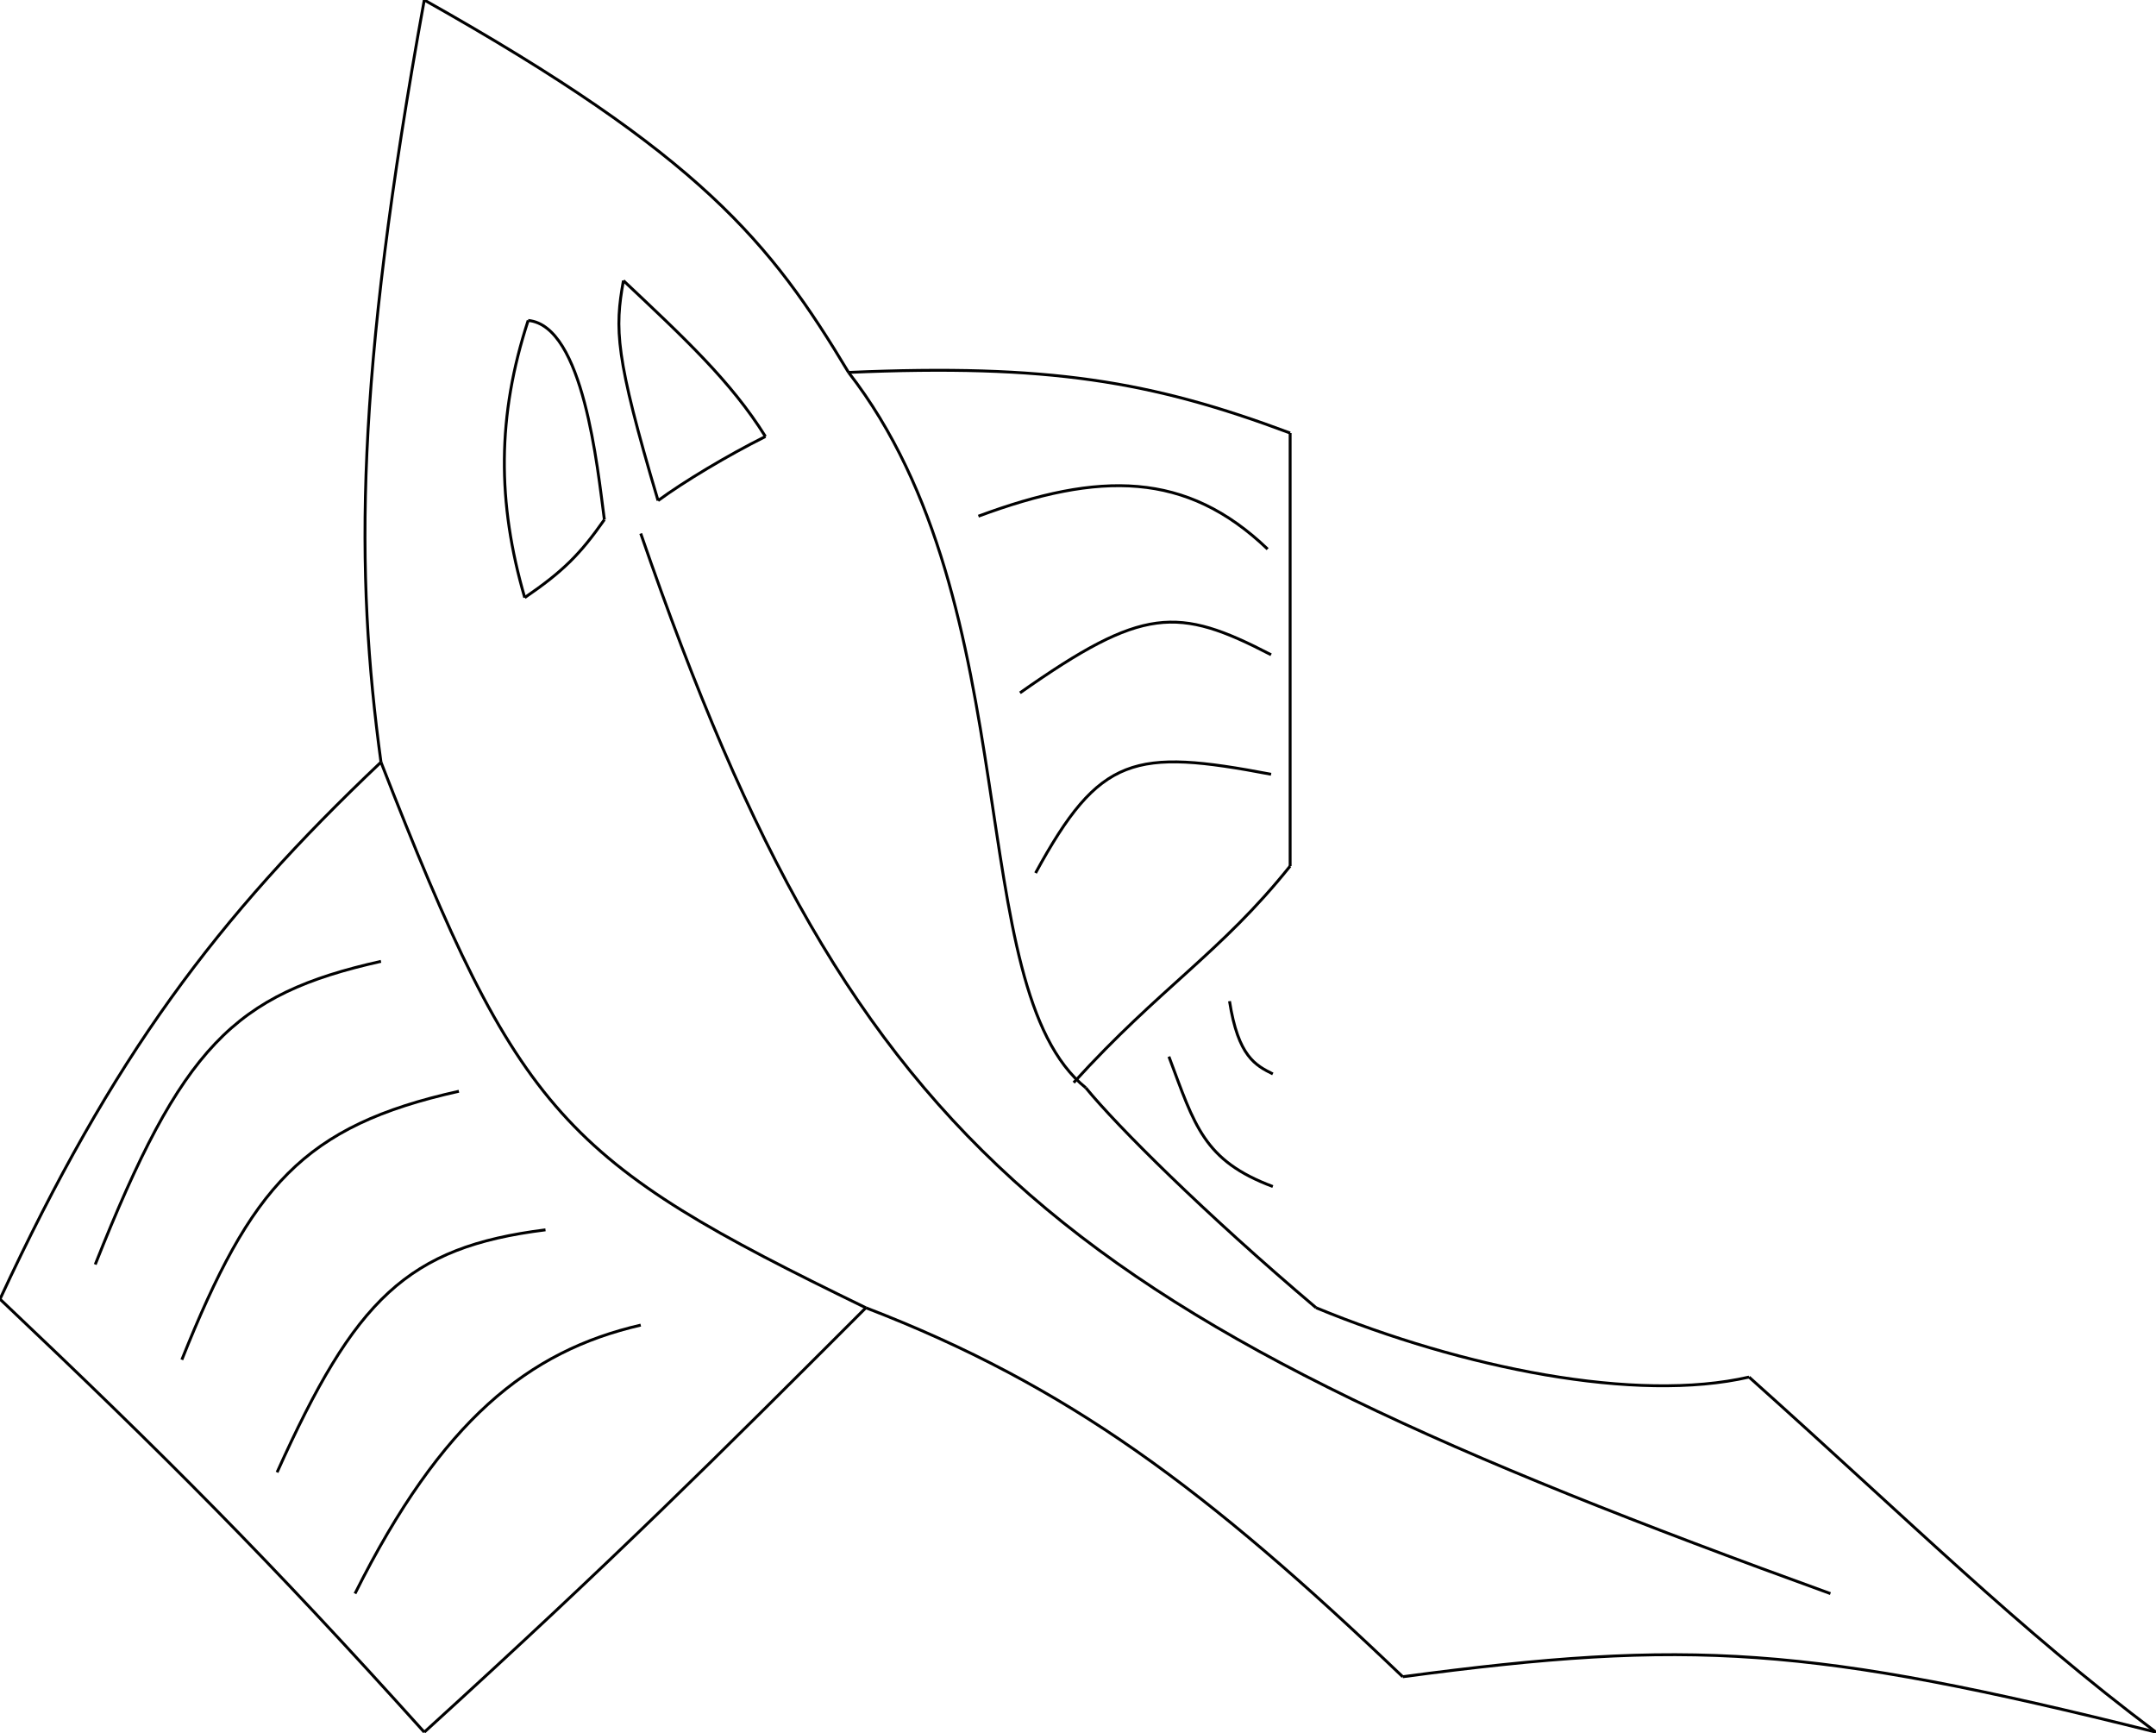
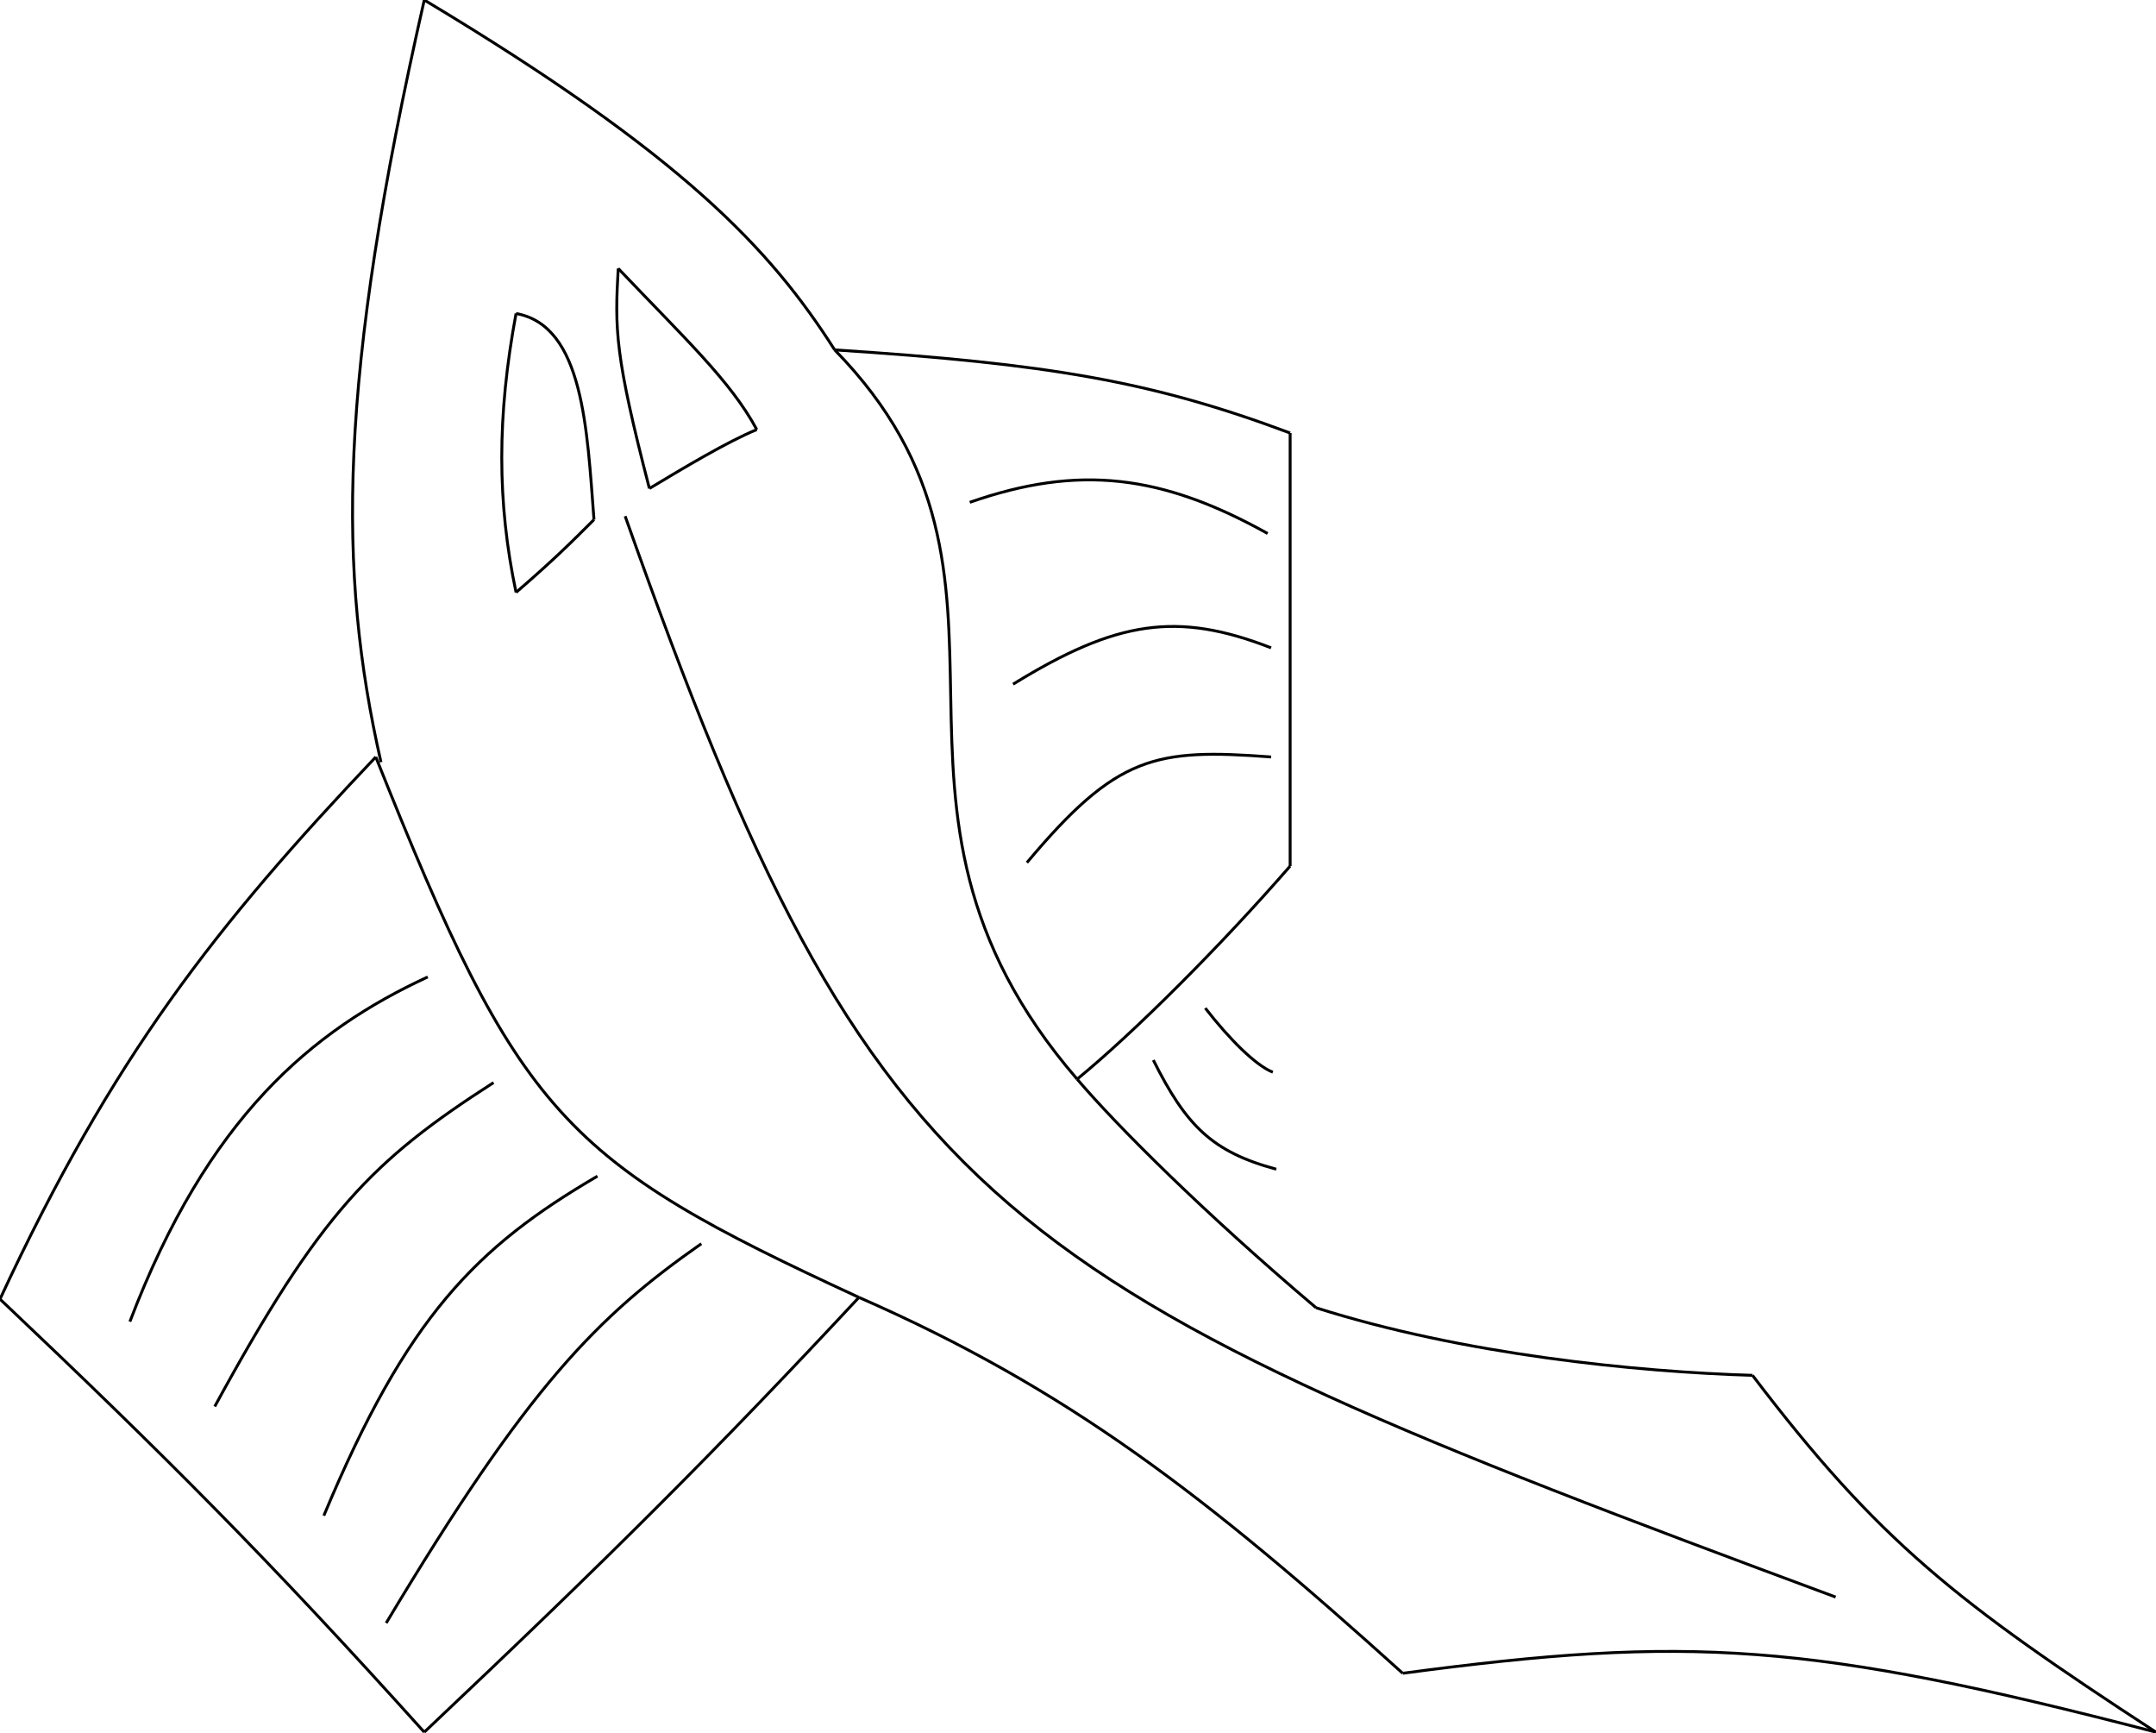
<svg xmlns="http://www.w3.org/2000/svg" width="747px" height="600px" viewBox="0 0 747 600" version="1.1">
  <description />
  <defs>
    </defs>
-   <path stroke-width="1" stroke="#000000" fill="none" d="M222,184.8 C297,402 369,456 634.2,552 " />
-   <path stroke-width="1" stroke="#000000" fill="none" d="M486,580.8 C585,567.6 627,570 747,600 " />
-   <path stroke-width="1" stroke="#000000" fill="none" d="M300,453 C370.2,480 418.2,516 486,580.8 " />
-   <path stroke-width="1" stroke="#000000" fill="none" d="M147,600 C213,540 249,504 300,453 " />
+   <path stroke-width="1" stroke="#000000" fill="none" d="M216.6,178.8 C303,423 345,445.2 636,553.2 " />
+   <path stroke-width="1" stroke="#000000" fill="none" d="M486,579.6 C585,566.4 627,568.8 747,600 " />
+   <path stroke-width="1" stroke="#000000" fill="none" d="M297.6,449.4 C370.2,481.2 418.2,518.4 486,579.6 " />
+   <path stroke-width="1" stroke="#000000" fill="none" d="M147,600 C211.8,538.8 247.8,502.8 297.6,449.4 " />
  <path stroke-width="1" stroke="#000000" fill="none" d="M0,450 C57,504 93,540 147,600 " />
-   <path stroke-width="1" stroke="#000000" fill="none" d="M0,450 C39,366 75,318 132,264 " />
-   <path stroke-width="1" stroke="#000000" fill="none" d="M132,264 C180,387 195,402 300,453 " />
-   <path stroke-width="1" stroke="#000000" fill="none" d="M132,264 C123,198 123,132 147,0 " />
-   <path stroke-width="1" stroke="#000000" fill="none" d="M147,0 C243,54 267,84 294,129 " />
-   <path stroke-width="1" stroke="#000000" fill="none" d="M294,129 C357,210 333,342 376.2,376.8 " />
-   <path stroke-width="1" stroke="#000000" fill="none" d="M376.2,376.8 C387,390 417,420 456,453 " />
-   <path stroke-width="1" stroke="#000000" fill="none" d="M456,453 C507,474 567,486 606,477 " />
-   <path stroke-width="1" stroke="#000000" fill="none" d="M606,477 C663,528 699,564 747,600 " />
-   <path stroke-width="1" stroke="#000000" fill="none" d="M294,129 C363,126 399,132 447,150 " />
+   <path stroke-width="1" stroke="#000000" fill="none" d="M0,450 C39,366 75,320.4 130.2,262.2 " />
+   <path stroke-width="1" stroke="#000000" fill="none" d="M130.2,262.2 C180,387 195,402 297.6,449.4 " />
+   <path stroke-width="1" stroke="#000000" fill="none" d="M132,264 C117,198 117,132 147,0 " />
+   <path stroke-width="1" stroke="#000000" fill="none" d="M147,0 C237,54 267,86.4 289.2,121.2 " />
+   <path stroke-width="1" stroke="#000000" fill="none" d="M289.2,121.2 C367.8,201.6 289.8,277.2 373.2,373.8 " />
+   <path stroke-width="1" stroke="#000000" fill="none" d="M373.2,373.8 C387,390 417,420 456,453 " />
+   <path stroke-width="1" stroke="#000000" fill="none" d="M456,453 C507,469.2 567,475.2 607.2,476.4 " />
+   <path stroke-width="1" stroke="#000000" fill="none" d="M607.2,476.4 C651,534 678,555 747,600 " />
+   <path stroke-width="1" stroke="#000000" fill="none" d="M289.2,121.2 C363,126 399,132 447,150 " />
  <path stroke-width="1" stroke="#000000" fill="none" d="M447,150 C447,225 447,255 447,300 " />
-   <path stroke-width="1" stroke="#000000" fill="none" d="M447,300 C423,330 402,342 372,375 " />
-   <path stroke-width="1" stroke="#000000" fill="none" d="M339,178.8 C381,163.2 411,163.2 439.2,190.2 " />
-   <path stroke-width="1" stroke="#000000" fill="none" d="M353.4,240 C396,210 408,210 440.4,226.8 " />
-   <path stroke-width="1" stroke="#000000" fill="none" d="M358.8,302.4 C381,261.6 393,259.2 440.4,268.2 " />
-   <path stroke-width="1" stroke="#000000" fill="none" d="M426,346.8 C429,366 435,369 441,372 " />
-   <path stroke-width="1" stroke="#000000" fill="none" d="M405,366 C414,390 417,402 441,411 " />
-   <path stroke-width="1" stroke="#000000" fill="none" d="M33,438 C63,362.4 81,344.4 132,333 " />
-   <path stroke-width="1" stroke="#000000" fill="none" d="M63,471 C87,411 105,390 159,378 " />
-   <path stroke-width="1" stroke="#000000" fill="none" d="M96,510 C123,450 141,432 189,426 " />
-   <path stroke-width="1" stroke="#000000" fill="none" d="M123,552 C153,492 183,468 222,459 " />
-   <path stroke-width="1" stroke="#000000" fill="none" d="M181.8,207 C195,198 201,192 209.4,180 " />
-   <path stroke-width="1" stroke="#000000" fill="none" d="M181.8,207 C172.2,174 172.2,144 183,111 " />
-   <path stroke-width="1" stroke="#000000" fill="none" d="M183,111 C202.2,112.8 207,162 209.4,180 " />
-   <path stroke-width="1" stroke="#000000" fill="none" d="M228,173.4 C237,166.8 252,157.8 265.2,151.2 " />
-   <path stroke-width="1" stroke="#000000" fill="none" d="M228,173.4 C213,123 213,114 216,97.2 " />
-   <path stroke-width="1" stroke="#000000" fill="none" d="M216,97.2 C237,117 253.2,132 265.2,151.2 " />
+   <path stroke-width="1" stroke="#000000" fill="none" d="M447,300 C423,327.6 393,357.6 373.2,373.8 " />
+   <path stroke-width="1" stroke="#000000" fill="none" d="M336,174 C373.8,160.8 402.6,164.4 439.2,184.8 " />
+   <path stroke-width="1" stroke="#000000" fill="none" d="M351,237 C387,214.8 408,211.8 440.4,224.4 " />
+   <path stroke-width="1" stroke="#000000" fill="none" d="M355.8,298.8 C387,261.6 400.2,259.2 440.4,262.2 " />
+   <path stroke-width="1" stroke="#000000" fill="none" d="M417.6,349.2 C426,360 435,369 441,371.4 " />
+   <path stroke-width="1" stroke="#000000" fill="none" d="M399.6,367.2 C411,390 420,399 442.2,405 " />
+   <path stroke-width="1" stroke="#000000" fill="none" d="M45,457.8 C72,387 108,357 148.2,338.4 " />
+   <path stroke-width="1" stroke="#000000" fill="none" d="M74.4,487.2 C111,420 129,402 171,375 " />
+   <path stroke-width="1" stroke="#000000" fill="none" d="M112.2,525 C141,456 165,432 207,407.4 " />
+   <path stroke-width="1" stroke="#000000" fill="none" d="M133.8,562.2 C183,480 207,456 243,430.8 " />
+   <path stroke-width="1" stroke="#000000" fill="none" d="M178.8,205.2 C192,193.8 198,187.8 205.8,180 " />
+   <path stroke-width="1" stroke="#000000" fill="none" d="M178.8,205.2 C172.2,174 172.2,144 178.8,108.6 " />
+   <path stroke-width="1" stroke="#000000" fill="none" d="M178.8,108.6 C202.2,112.8 203.4,148.8 205.8,180 " />
+   <path stroke-width="1" stroke="#000000" fill="none" d="M225,169.2 C237,162 252,153 262.2,148.8 " />
+   <path stroke-width="1" stroke="#000000" fill="none" d="M225,169.2 C213,123 213,114 214.2,93 " />
+   <path stroke-width="1" stroke="#000000" fill="none" d="M214.2,93 C237,117 253.2,132 262.2,148.8 " />
</svg>
